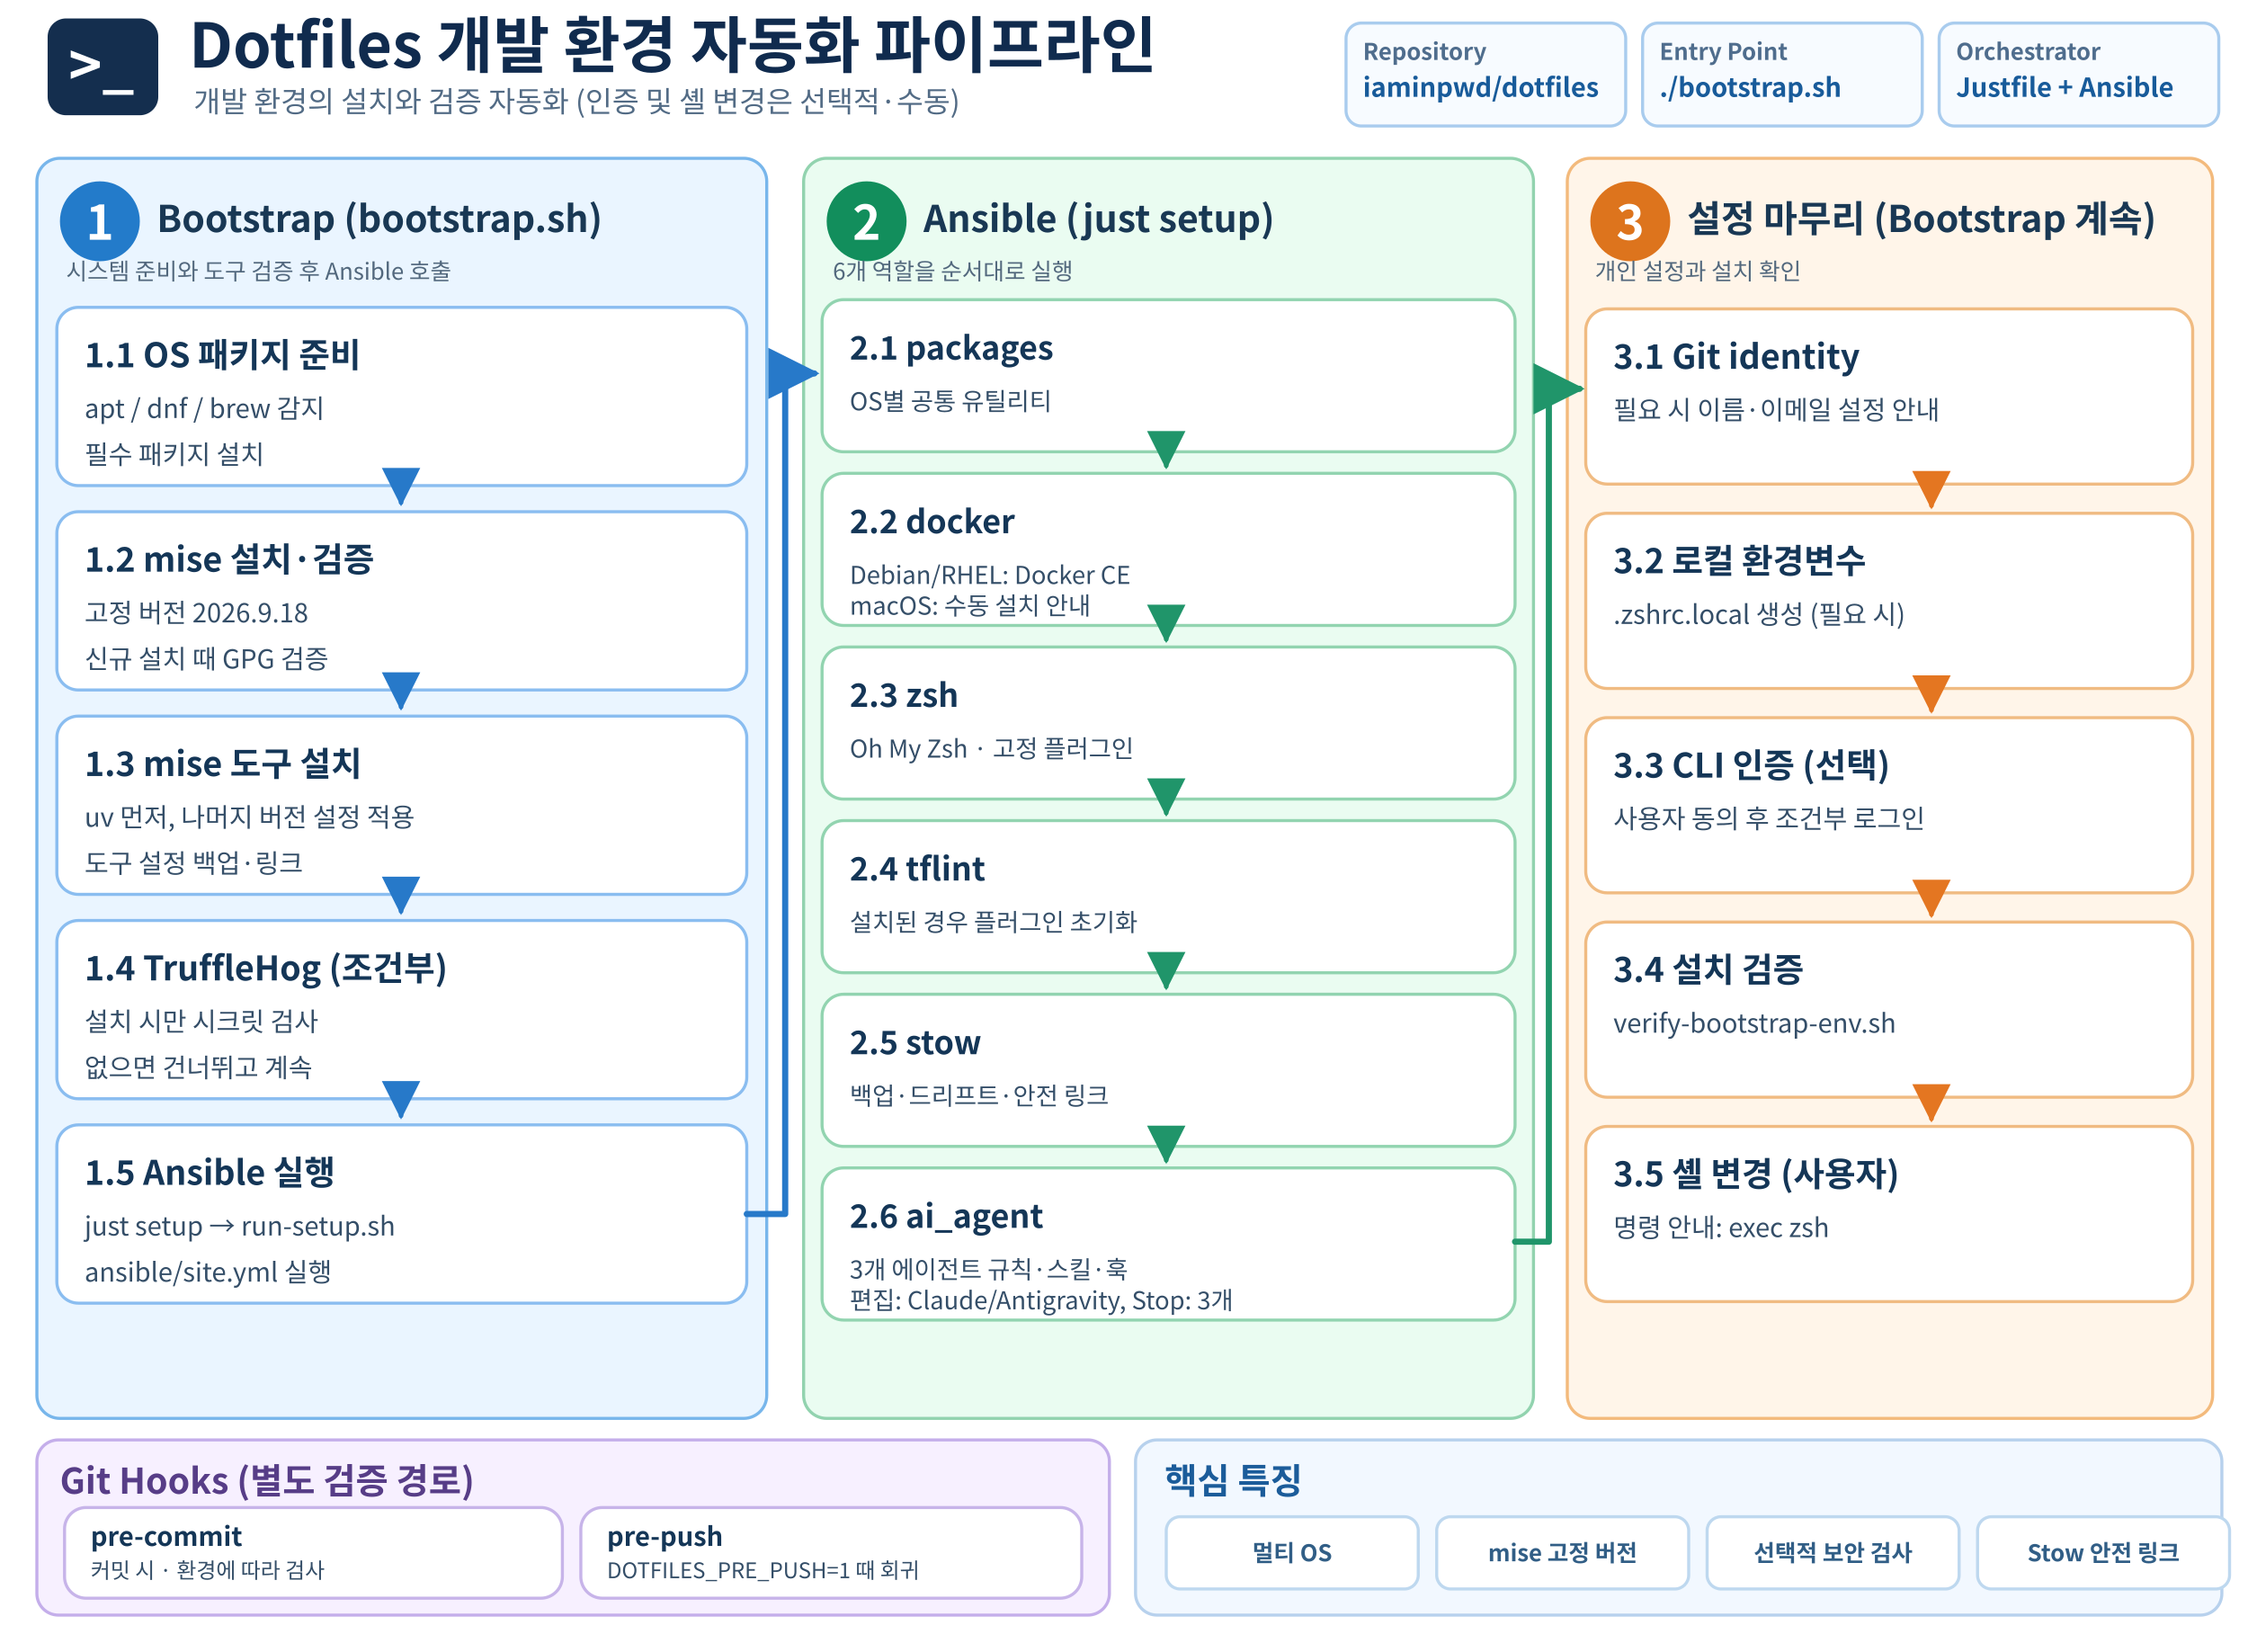
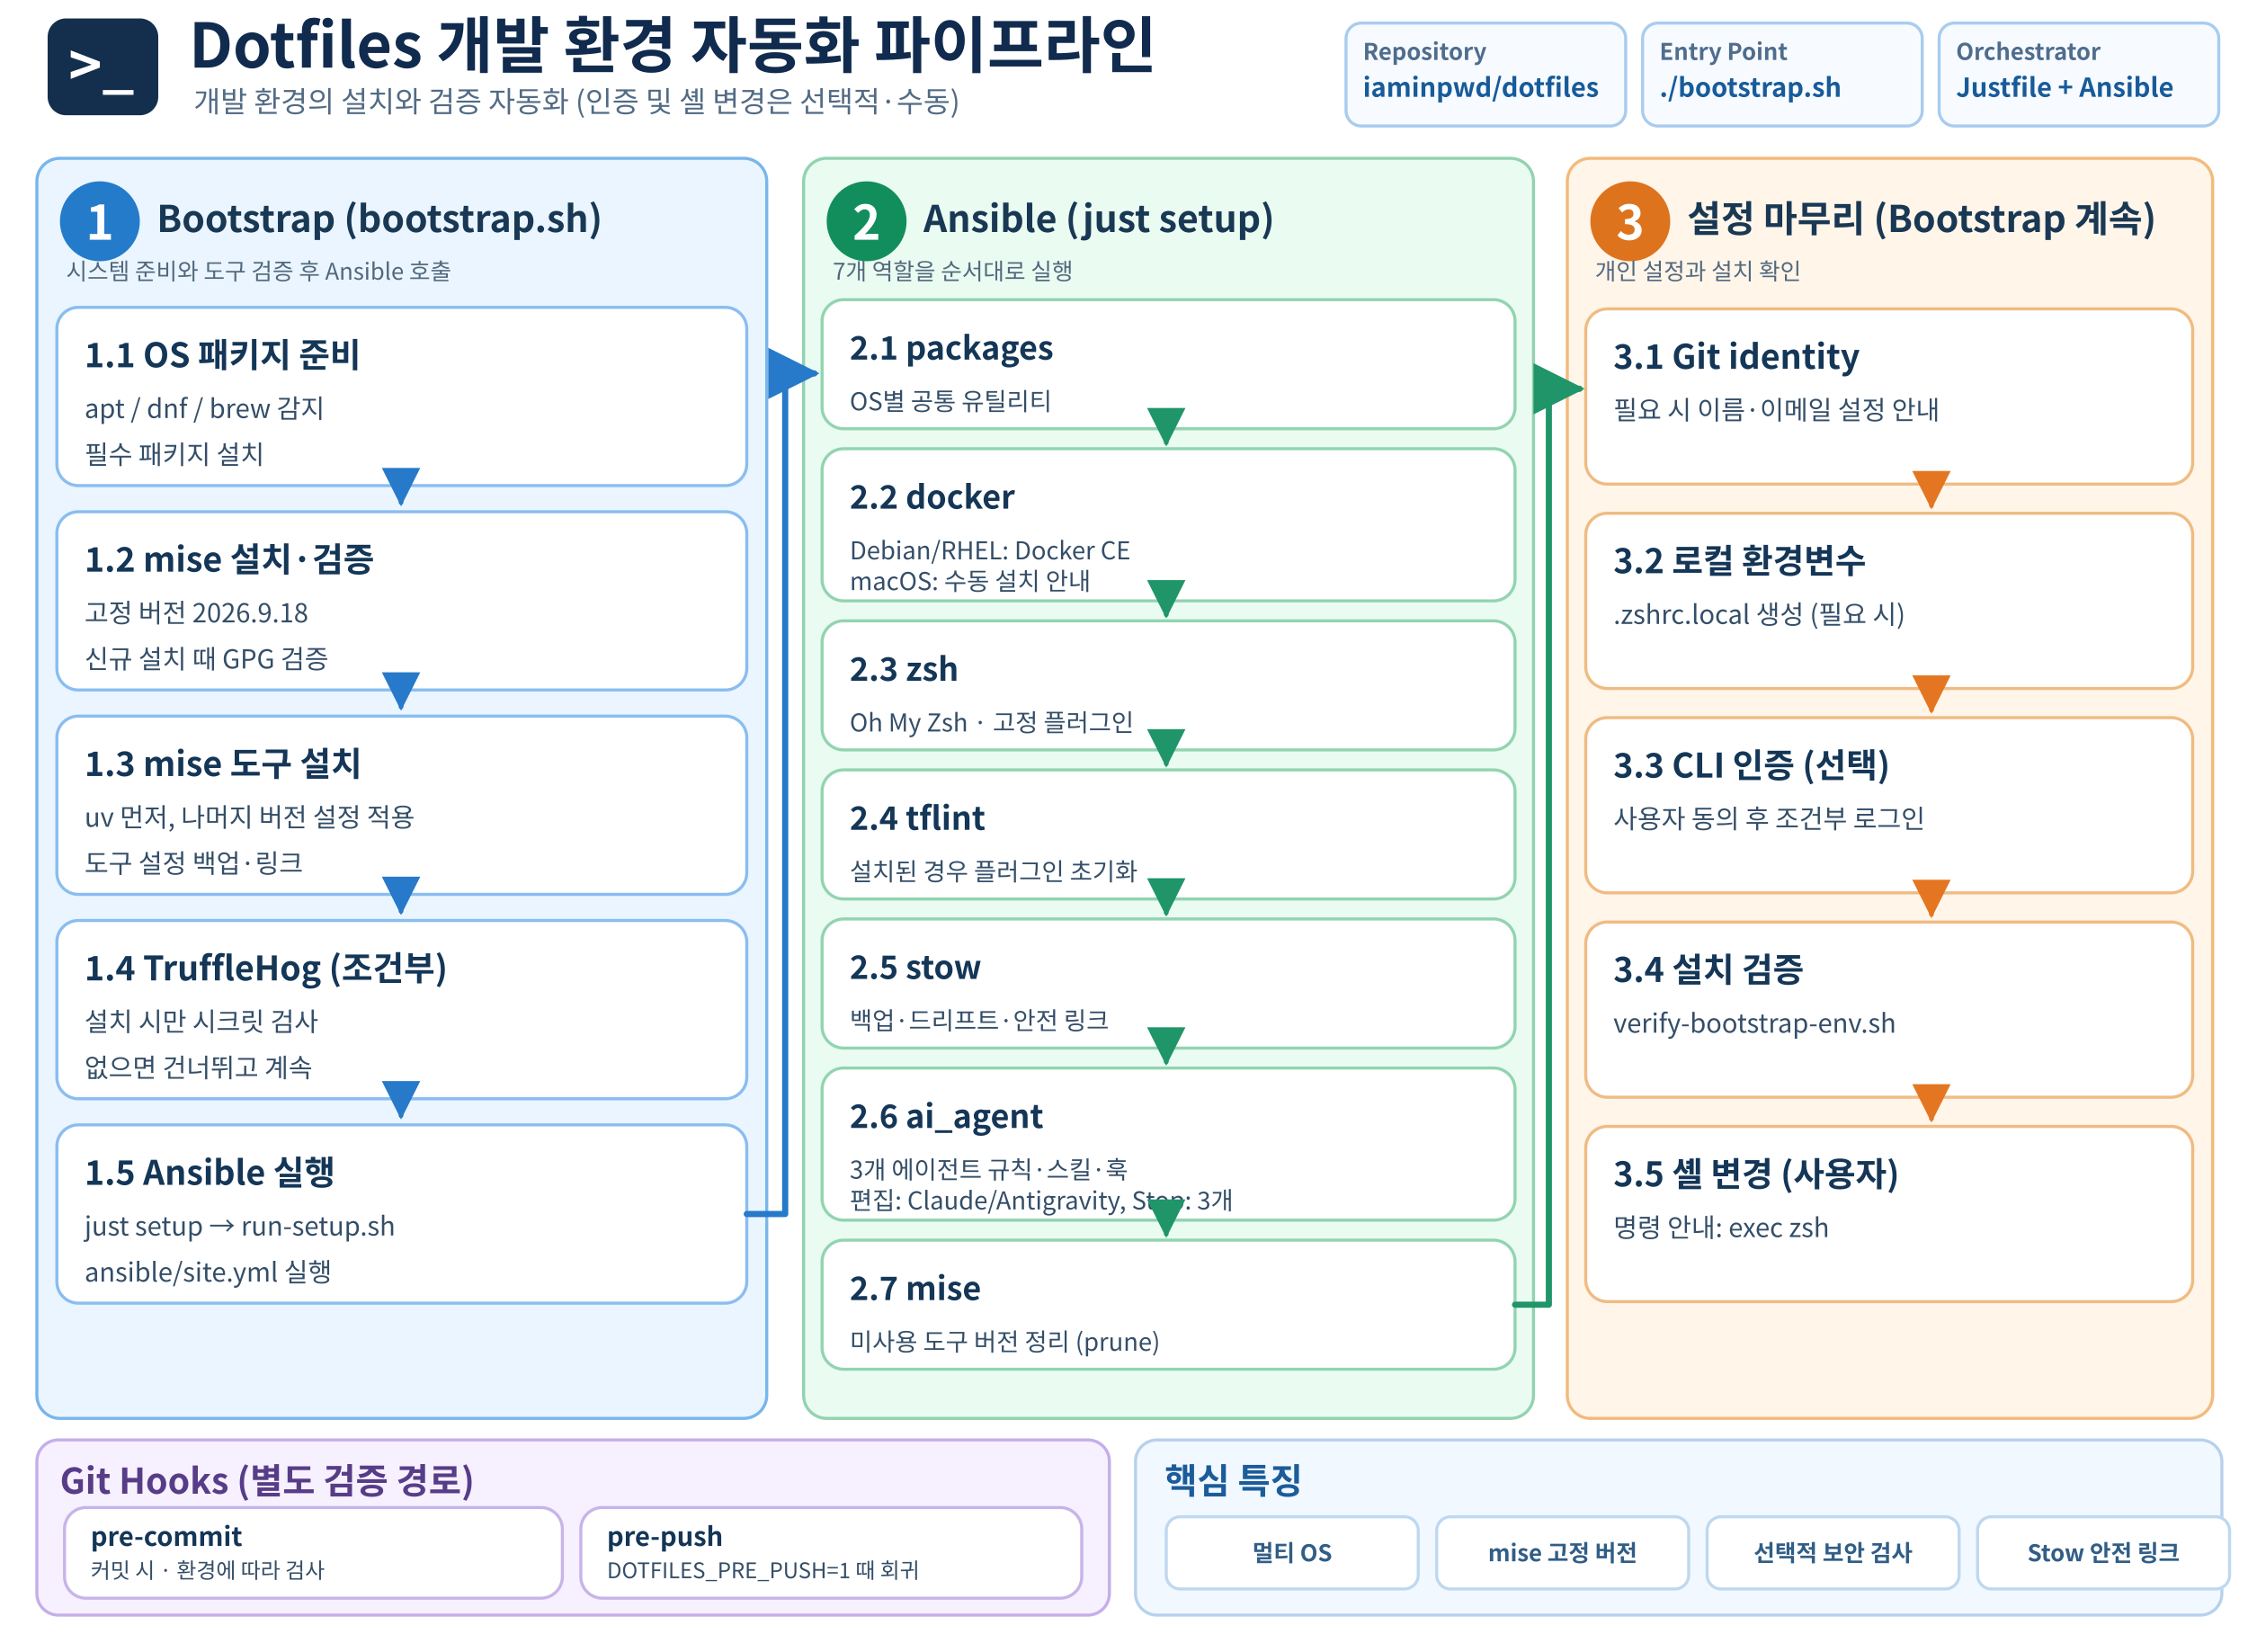
<svg xmlns="http://www.w3.org/2000/svg" width="1463" height="1075" viewBox="0 0 1463 1075" role="img" aria-labelledby="t d">
  <defs>
    <marker id="blue" markerWidth="10" markerHeight="10" viewBox="0 0 12 12" refX="10" refY="6" orient="auto">
      <path d="M1 1L11 6L1 11Z" fill="#2779C9" />
    </marker>
    <marker id="green" markerWidth="10" markerHeight="10" viewBox="0 0 12 12" refX="10" refY="6" orient="auto">
      <path d="M1 1L11 6L1 11Z" fill="#20956A" />
    </marker>
    <marker id="purple" markerWidth="10" markerHeight="10" viewBox="0 0 12 12" refX="10" refY="6" orient="auto">
      <path d="M1 1L11 6L1 11Z" fill="#8160BC" />
    </marker>
    <marker id="red" markerWidth="10" markerHeight="10" viewBox="0 0 12 12" refX="10" refY="6" orient="auto">
      <path d="M1 1L11 6L1 11Z" fill="#CF667B" />
    </marker>
    <marker id="orange" markerWidth="10" markerHeight="10" viewBox="0 0 12 12" refX="10" refY="6" orient="auto">
      <path d="M1 1L11 6L1 11Z" fill="#E47621" />
    </marker>
  </defs>
  <rect x="0" y="0" width="1463" height="1075" rx="0" fill="#FFFFFF" stroke="none" stroke-width="2" />
  <rect x="31" y="12" width="72" height="63" rx="12" fill="#142E4E" stroke="none" stroke-width="0" />
  <text x="66" y="56" font-family="Malgun Gothic,Noto Sans CJK KR,sans-serif" font-size="37" font-weight="700" fill="#FFFFFF" text-anchor="middle">&gt;_</text>
  <text x="123" y="44" font-family="Malgun Gothic,Noto Sans CJK KR,sans-serif" font-size="40" font-weight="700" fill="#102B4E" text-anchor="start">Dotfiles 개발 환경 자동화 파이프라인</text>
  <text x="126" y="73" font-family="Malgun Gothic,Noto Sans CJK KR,sans-serif" font-size="19" font-weight="400" fill="#526B85" text-anchor="start">개발 환경의 설치와 검증 자동화 (인증 및 셸 변경은 선택적·수동)</text>
  <rect x="876" y="15" width="182" height="67" rx="10" fill="#F7FBFF" stroke="#A9CCEE" stroke-width="2" />
  <text x="887" y="39" font-family="Malgun Gothic,Noto Sans CJK KR,sans-serif" font-size="15" font-weight="700" fill="#4F6D8D" text-anchor="start">Repository</text>
  <text x="887" y="63" font-family="Malgun Gothic,Noto Sans CJK KR,sans-serif" font-size="17" font-weight="700" fill="#185B9A" text-anchor="start">iaminpwd/dotfiles</text>
  <rect x="1069" y="15" width="182" height="67" rx="10" fill="#F7FBFF" stroke="#A9CCEE" stroke-width="2" />
  <text x="1080" y="39" font-family="Malgun Gothic,Noto Sans CJK KR,sans-serif" font-size="15" font-weight="700" fill="#4F6D8D" text-anchor="start">Entry Point</text>
  <text x="1080" y="63" font-family="Malgun Gothic,Noto Sans CJK KR,sans-serif" font-size="17" font-weight="700" fill="#185B9A" text-anchor="start">./bootstrap.sh</text>
  <rect x="1262" y="15" width="182" height="67" rx="10" fill="#F7FBFF" stroke="#A9CCEE" stroke-width="2" />
  <text x="1273" y="39" font-family="Malgun Gothic,Noto Sans CJK KR,sans-serif" font-size="15" font-weight="700" fill="#4F6D8D" text-anchor="start">Orchestrator</text>
  <text x="1273" y="63" font-family="Malgun Gothic,Noto Sans CJK KR,sans-serif" font-size="17" font-weight="700" fill="#185B9A" text-anchor="start">Justfile + Ansible</text>
  <rect x="24" y="103" width="475" height="820" rx="15" fill="#EAF5FF" stroke="#78B6EB" stroke-width="2" />
  <rect x="39" y="118" width="52" height="52" rx="26" fill="#237BCA" stroke="none" stroke-width="0" />
  <text x="65" y="156" font-family="Malgun Gothic,Noto Sans CJK KR,sans-serif" font-size="31" font-weight="700" fill="#FFFFFF" text-anchor="middle">1</text>
  <text x="102" y="151" font-family="Malgun Gothic,Noto Sans CJK KR,sans-serif" font-size="24" font-weight="700" fill="#193854" text-anchor="start">Bootstrap (bootstrap.sh)</text>
  <rect x="523" y="103" width="475" height="820" rx="15" fill="#EAFCF1" stroke="#92D3AF" stroke-width="2" />
  <rect x="538" y="118" width="52" height="52" rx="26" fill="#128E5C" stroke="none" stroke-width="0" />
  <text x="564" y="156" font-family="Malgun Gothic,Noto Sans CJK KR,sans-serif" font-size="31" font-weight="700" fill="#FFFFFF" text-anchor="middle">2</text>
  <text x="601" y="151" font-family="Malgun Gothic,Noto Sans CJK KR,sans-serif" font-size="24" font-weight="700" fill="#193854" text-anchor="start">Ansible (just setup)</text>
  <rect x="1020" y="103" width="420" height="820" rx="15" fill="#FFF5E9" stroke="#F3BA7C" stroke-width="2" />
  <rect x="1035" y="118" width="52" height="52" rx="26" fill="#DD741D" stroke="none" stroke-width="0" />
  <text x="1061" y="156" font-family="Malgun Gothic,Noto Sans CJK KR,sans-serif" font-size="31" font-weight="700" fill="#FFFFFF" text-anchor="middle">3</text>
  <text x="1098" y="151" font-family="Malgun Gothic,Noto Sans CJK KR,sans-serif" font-size="24" font-weight="700" fill="#193854" text-anchor="start">설정 마무리 (Bootstrap 계속)</text>
  <text x="43" y="182" font-family="Malgun Gothic,Noto Sans CJK KR,sans-serif" font-size="15" font-weight="400" fill="#52687D" text-anchor="start">시스템 준비와 도구 검증 후 Ansible 호출</text>
-   <text x="542" y="182" font-family="Malgun Gothic,Noto Sans CJK KR,sans-serif" font-size="15" font-weight="400" fill="#52687D" text-anchor="start">6개 역할을 순서대로 실행</text>
+   <text x="542" y="182" font-family="Malgun Gothic,Noto Sans CJK KR,sans-serif" font-size="15" font-weight="400" fill="#52687D" text-anchor="start">7개 역할을 순서대로 실행</text>
  <text x="1038" y="182" font-family="Malgun Gothic,Noto Sans CJK KR,sans-serif" font-size="15" font-weight="400" fill="#52687D" text-anchor="start">개인 설정과 설치 확인</text>
  <rect x="37" y="200" width="449" height="116" rx="14" fill="#FFFFFF" stroke="#8ABDF0" stroke-width="2" />
  <text x="55" y="239" font-family="Malgun Gothic,Noto Sans CJK KR,sans-serif" font-size="22" font-weight="700" fill="#143657" text-anchor="start">1.1 OS 패키지 준비</text>
  <text x="55" y="272" font-family="Malgun Gothic,Noto Sans CJK KR,sans-serif" font-size="17" font-weight="400" fill="#344E68" text-anchor="start">apt / dnf / brew 감지</text>
  <text x="55" y="302" font-family="Malgun Gothic,Noto Sans CJK KR,sans-serif" font-size="17" font-weight="400" fill="#344E68" text-anchor="start">필수 패키지 설치</text>
  <path d="M261 317V327" fill="none" stroke="#2779C9" stroke-width="3" stroke-linecap="round" stroke-linejoin="round" marker-end="url(#blue)" />
  <rect x="37" y="333" width="449" height="116" rx="14" fill="#FFFFFF" stroke="#8ABDF0" stroke-width="2" />
  <text x="55" y="372" font-family="Malgun Gothic,Noto Sans CJK KR,sans-serif" font-size="22" font-weight="700" fill="#143657" text-anchor="start">1.2 mise 설치·검증</text>
  <text x="55" y="405" font-family="Malgun Gothic,Noto Sans CJK KR,sans-serif" font-size="17" font-weight="400" fill="#344E68" text-anchor="start">고정 버전 2026.9.18</text>
  <text x="55" y="435" font-family="Malgun Gothic,Noto Sans CJK KR,sans-serif" font-size="17" font-weight="400" fill="#344E68" text-anchor="start">신규 설치 때 GPG 검증</text>
  <path d="M261 450V460" fill="none" stroke="#2779C9" stroke-width="3" stroke-linecap="round" stroke-linejoin="round" marker-end="url(#blue)" />
  <rect x="37" y="466" width="449" height="116" rx="14" fill="#FFFFFF" stroke="#8ABDF0" stroke-width="2" />
  <text x="55" y="505" font-family="Malgun Gothic,Noto Sans CJK KR,sans-serif" font-size="22" font-weight="700" fill="#143657" text-anchor="start">1.3 mise 도구 설치</text>
  <text x="55" y="538" font-family="Malgun Gothic,Noto Sans CJK KR,sans-serif" font-size="17" font-weight="400" fill="#344E68" text-anchor="start">uv 먼저, 나머지 버전 설정 적용</text>
  <text x="55" y="568" font-family="Malgun Gothic,Noto Sans CJK KR,sans-serif" font-size="17" font-weight="400" fill="#344E68" text-anchor="start">도구 설정 백업·링크</text>
  <path d="M261 583V593" fill="none" stroke="#2779C9" stroke-width="3" stroke-linecap="round" stroke-linejoin="round" marker-end="url(#blue)" />
  <rect x="37" y="599" width="449" height="116" rx="14" fill="#FFFFFF" stroke="#8ABDF0" stroke-width="2" />
  <text x="55" y="638" font-family="Malgun Gothic,Noto Sans CJK KR,sans-serif" font-size="22" font-weight="700" fill="#143657" text-anchor="start">1.4 TruffleHog (조건부)</text>
  <text x="55" y="671" font-family="Malgun Gothic,Noto Sans CJK KR,sans-serif" font-size="17" font-weight="400" fill="#344E68" text-anchor="start">설치 시만 시크릿 검사</text>
  <text x="55" y="701" font-family="Malgun Gothic,Noto Sans CJK KR,sans-serif" font-size="17" font-weight="400" fill="#344E68" text-anchor="start">없으면 건너뛰고 계속</text>
  <path d="M261 716V726" fill="none" stroke="#2779C9" stroke-width="3" stroke-linecap="round" stroke-linejoin="round" marker-end="url(#blue)" />
  <rect x="37" y="732" width="449" height="116" rx="14" fill="#FFFFFF" stroke="#8ABDF0" stroke-width="2" />
  <text x="55" y="771" font-family="Malgun Gothic,Noto Sans CJK KR,sans-serif" font-size="22" font-weight="700" fill="#143657" text-anchor="start">1.5 Ansible 실행</text>
  <text x="55" y="804" font-family="Malgun Gothic,Noto Sans CJK KR,sans-serif" font-size="17" font-weight="400" fill="#344E68" text-anchor="start">just setup → run-setup.sh</text>
  <text x="55" y="834" font-family="Malgun Gothic,Noto Sans CJK KR,sans-serif" font-size="17" font-weight="400" fill="#344E68" text-anchor="start">ansible/site.yml 실행</text>
-   <rect x="535" y="195" width="451" height="99" rx="14" fill="#FFFFFF" stroke="#92D4B0" stroke-width="2" />
+   <rect x="535" y="195" width="451" height="84" rx="14" fill="#FFFFFF" stroke="#92D4B0" stroke-width="2" />
  <text x="553" y="234" font-family="Malgun Gothic,Noto Sans CJK KR,sans-serif" font-size="21" font-weight="700" fill="#143657" text-anchor="start">2.1 packages</text>
  <text x="553" y="267" font-family="Malgun Gothic,Noto Sans CJK KR,sans-serif" font-size="16" font-weight="400" fill="#344E68" text-anchor="start">OS별 공통 유틸리티</text>
-   <path d="M759 295V303" fill="none" stroke="#20956A" stroke-width="3" stroke-linecap="round" stroke-linejoin="round" marker-end="url(#green)" />
-   <rect x="535" y="308" width="451" height="99" rx="14" fill="#FFFFFF" stroke="#92D4B0" stroke-width="2" />
-   <text x="553" y="347" font-family="Malgun Gothic,Noto Sans CJK KR,sans-serif" font-size="21" font-weight="700" fill="#143657" text-anchor="start">2.2 docker</text>
-   <text x="553" y="380" font-family="Malgun Gothic,Noto Sans CJK KR,sans-serif" font-size="16" font-weight="400" fill="#344E68" text-anchor="start">Debian/RHEL: Docker CE</text>
-   <text x="553" y="400" font-family="Malgun Gothic,Noto Sans CJK KR,sans-serif" font-size="16" font-weight="400" fill="#344E68" text-anchor="start">macOS: 수동 설치 안내</text>
-   <path d="M759 408V416" fill="none" stroke="#20956A" stroke-width="3" stroke-linecap="round" stroke-linejoin="round" marker-end="url(#green)" />
-   <rect x="535" y="421" width="451" height="99" rx="14" fill="#FFFFFF" stroke="#92D4B0" stroke-width="2" />
-   <text x="553" y="460" font-family="Malgun Gothic,Noto Sans CJK KR,sans-serif" font-size="21" font-weight="700" fill="#143657" text-anchor="start">2.3 zsh</text>
-   <text x="553" y="493" font-family="Malgun Gothic,Noto Sans CJK KR,sans-serif" font-size="16" font-weight="400" fill="#344E68" text-anchor="start">Oh My Zsh · 고정 플러그인</text>
-   <path d="M759 521V529" fill="none" stroke="#20956A" stroke-width="3" stroke-linecap="round" stroke-linejoin="round" marker-end="url(#green)" />
-   <rect x="535" y="534" width="451" height="99" rx="14" fill="#FFFFFF" stroke="#92D4B0" stroke-width="2" />
-   <text x="553" y="573" font-family="Malgun Gothic,Noto Sans CJK KR,sans-serif" font-size="21" font-weight="700" fill="#143657" text-anchor="start">2.4 tflint</text>
-   <text x="553" y="606" font-family="Malgun Gothic,Noto Sans CJK KR,sans-serif" font-size="16" font-weight="400" fill="#344E68" text-anchor="start">설치된 경우 플러그인 초기화</text>
-   <path d="M759 634V642" fill="none" stroke="#20956A" stroke-width="3" stroke-linecap="round" stroke-linejoin="round" marker-end="url(#green)" />
-   <rect x="535" y="647" width="451" height="99" rx="14" fill="#FFFFFF" stroke="#92D4B0" stroke-width="2" />
-   <text x="553" y="686" font-family="Malgun Gothic,Noto Sans CJK KR,sans-serif" font-size="21" font-weight="700" fill="#143657" text-anchor="start">2.5 stow</text>
-   <text x="553" y="719" font-family="Malgun Gothic,Noto Sans CJK KR,sans-serif" font-size="16" font-weight="400" fill="#344E68" text-anchor="start">백업·드리프트·안전 링크</text>
-   <path d="M759 747V755" fill="none" stroke="#20956A" stroke-width="3" stroke-linecap="round" stroke-linejoin="round" marker-end="url(#green)" />
-   <rect x="535" y="760" width="451" height="99" rx="14" fill="#FFFFFF" stroke="#92D4B0" stroke-width="2" />
-   <text x="553" y="799" font-family="Malgun Gothic,Noto Sans CJK KR,sans-serif" font-size="21" font-weight="700" fill="#143657" text-anchor="start">2.6 ai_agent</text>
-   <text x="553" y="832" font-family="Malgun Gothic,Noto Sans CJK KR,sans-serif" font-size="16" font-weight="400" fill="#344E68" text-anchor="start">3개 에이전트 규칙·스킬·훅</text>
-   <text x="553" y="852" font-family="Malgun Gothic,Noto Sans CJK KR,sans-serif" font-size="16" font-weight="400" fill="#344E68" text-anchor="start">편집: Claude/Antigravity, Stop: 3개</text>
+   <path d="M759 280V288" fill="none" stroke="#20956A" stroke-width="3" stroke-linecap="round" stroke-linejoin="round" marker-end="url(#green)" />
+   <rect x="535" y="292" width="451" height="99" rx="14" fill="#FFFFFF" stroke="#92D4B0" stroke-width="2" />
+   <text x="553" y="331" font-family="Malgun Gothic,Noto Sans CJK KR,sans-serif" font-size="21" font-weight="700" fill="#143657" text-anchor="start">2.2 docker</text>
+   <text x="553" y="364" font-family="Malgun Gothic,Noto Sans CJK KR,sans-serif" font-size="16" font-weight="400" fill="#344E68" text-anchor="start">Debian/RHEL: Docker CE</text>
+   <text x="553" y="384" font-family="Malgun Gothic,Noto Sans CJK KR,sans-serif" font-size="16" font-weight="400" fill="#344E68" text-anchor="start">macOS: 수동 설치 안내</text>
+   <path d="M759 392V400" fill="none" stroke="#20956A" stroke-width="3" stroke-linecap="round" stroke-linejoin="round" marker-end="url(#green)" />
+   <rect x="535" y="404" width="451" height="84" rx="14" fill="#FFFFFF" stroke="#92D4B0" stroke-width="2" />
+   <text x="553" y="443" font-family="Malgun Gothic,Noto Sans CJK KR,sans-serif" font-size="21" font-weight="700" fill="#143657" text-anchor="start">2.3 zsh</text>
+   <text x="553" y="476" font-family="Malgun Gothic,Noto Sans CJK KR,sans-serif" font-size="16" font-weight="400" fill="#344E68" text-anchor="start">Oh My Zsh · 고정 플러그인</text>
+   <path d="M759 489V497" fill="none" stroke="#20956A" stroke-width="3" stroke-linecap="round" stroke-linejoin="round" marker-end="url(#green)" />
+   <rect x="535" y="501" width="451" height="84" rx="14" fill="#FFFFFF" stroke="#92D4B0" stroke-width="2" />
+   <text x="553" y="540" font-family="Malgun Gothic,Noto Sans CJK KR,sans-serif" font-size="21" font-weight="700" fill="#143657" text-anchor="start">2.4 tflint</text>
+   <text x="553" y="573" font-family="Malgun Gothic,Noto Sans CJK KR,sans-serif" font-size="16" font-weight="400" fill="#344E68" text-anchor="start">설치된 경우 플러그인 초기화</text>
+   <path d="M759 586V594" fill="none" stroke="#20956A" stroke-width="3" stroke-linecap="round" stroke-linejoin="round" marker-end="url(#green)" />
+   <rect x="535" y="598" width="451" height="84" rx="14" fill="#FFFFFF" stroke="#92D4B0" stroke-width="2" />
+   <text x="553" y="637" font-family="Malgun Gothic,Noto Sans CJK KR,sans-serif" font-size="21" font-weight="700" fill="#143657" text-anchor="start">2.5 stow</text>
+   <text x="553" y="670" font-family="Malgun Gothic,Noto Sans CJK KR,sans-serif" font-size="16" font-weight="400" fill="#344E68" text-anchor="start">백업·드리프트·안전 링크</text>
+   <path d="M759 683V691" fill="none" stroke="#20956A" stroke-width="3" stroke-linecap="round" stroke-linejoin="round" marker-end="url(#green)" />
+   <rect x="535" y="695" width="451" height="99" rx="14" fill="#FFFFFF" stroke="#92D4B0" stroke-width="2" />
+   <text x="553" y="734" font-family="Malgun Gothic,Noto Sans CJK KR,sans-serif" font-size="21" font-weight="700" fill="#143657" text-anchor="start">2.6 ai_agent</text>
+   <text x="553" y="767" font-family="Malgun Gothic,Noto Sans CJK KR,sans-serif" font-size="16" font-weight="400" fill="#344E68" text-anchor="start">3개 에이전트 규칙·스킬·훅</text>
+   <text x="553" y="787" font-family="Malgun Gothic,Noto Sans CJK KR,sans-serif" font-size="16" font-weight="400" fill="#344E68" text-anchor="start">편집: Claude/Antigravity, Stop: 3개</text>
+   <path d="M759 795V803" fill="none" stroke="#20956A" stroke-width="3" stroke-linecap="round" stroke-linejoin="round" marker-end="url(#green)" />
+   <rect x="535" y="807" width="451" height="84" rx="14" fill="#FFFFFF" stroke="#92D4B0" stroke-width="2" />
+   <text x="553" y="846" font-family="Malgun Gothic,Noto Sans CJK KR,sans-serif" font-size="21" font-weight="700" fill="#143657" text-anchor="start">2.7 mise</text>
+   <text x="553" y="879" font-family="Malgun Gothic,Noto Sans CJK KR,sans-serif" font-size="16" font-weight="400" fill="#344E68" text-anchor="start">미사용 도구 버전 정리 (prune)</text>
  <rect x="1032" y="201" width="395" height="114" rx="14" fill="#FFFFFF" stroke="#F0BB82" stroke-width="2" />
  <text x="1050" y="240" font-family="Malgun Gothic,Noto Sans CJK KR,sans-serif" font-size="22" font-weight="700" fill="#143657" text-anchor="start">3.1 Git identity</text>
  <text x="1050" y="273" font-family="Malgun Gothic,Noto Sans CJK KR,sans-serif" font-size="17" font-weight="400" fill="#344E68" text-anchor="start">필요 시 이름·이메일 설정 안내</text>
  <path d="M1257 316V329" fill="none" stroke="#E47621" stroke-width="3" stroke-linecap="round" stroke-linejoin="round" marker-end="url(#orange)" />
  <rect x="1032" y="334" width="395" height="114" rx="14" fill="#FFFFFF" stroke="#F0BB82" stroke-width="2" />
  <text x="1050" y="373" font-family="Malgun Gothic,Noto Sans CJK KR,sans-serif" font-size="22" font-weight="700" fill="#143657" text-anchor="start">3.2 로컬 환경변수</text>
  <text x="1050" y="406" font-family="Malgun Gothic,Noto Sans CJK KR,sans-serif" font-size="17" font-weight="400" fill="#344E68" text-anchor="start">.zshrc.local 생성 (필요 시)</text>
  <path d="M1257 449V462" fill="none" stroke="#E47621" stroke-width="3" stroke-linecap="round" stroke-linejoin="round" marker-end="url(#orange)" />
  <rect x="1032" y="467" width="395" height="114" rx="14" fill="#FFFFFF" stroke="#F0BB82" stroke-width="2" />
  <text x="1050" y="506" font-family="Malgun Gothic,Noto Sans CJK KR,sans-serif" font-size="22" font-weight="700" fill="#143657" text-anchor="start">3.3 CLI 인증 (선택)</text>
  <text x="1050" y="539" font-family="Malgun Gothic,Noto Sans CJK KR,sans-serif" font-size="17" font-weight="400" fill="#344E68" text-anchor="start">사용자 동의 후 조건부 로그인</text>
  <path d="M1257 582V595" fill="none" stroke="#E47621" stroke-width="3" stroke-linecap="round" stroke-linejoin="round" marker-end="url(#orange)" />
  <rect x="1032" y="600" width="395" height="114" rx="14" fill="#FFFFFF" stroke="#F0BB82" stroke-width="2" />
  <text x="1050" y="639" font-family="Malgun Gothic,Noto Sans CJK KR,sans-serif" font-size="22" font-weight="700" fill="#143657" text-anchor="start">3.4 설치 검증</text>
  <text x="1050" y="672" font-family="Malgun Gothic,Noto Sans CJK KR,sans-serif" font-size="17" font-weight="400" fill="#344E68" text-anchor="start">verify-bootstrap-env.sh</text>
  <path d="M1257 715V728" fill="none" stroke="#E47621" stroke-width="3" stroke-linecap="round" stroke-linejoin="round" marker-end="url(#orange)" />
  <rect x="1032" y="733" width="395" height="114" rx="14" fill="#FFFFFF" stroke="#F0BB82" stroke-width="2" />
  <text x="1050" y="772" font-family="Malgun Gothic,Noto Sans CJK KR,sans-serif" font-size="22" font-weight="700" fill="#143657" text-anchor="start">3.5 셸 변경 (사용자)</text>
  <text x="1050" y="805" font-family="Malgun Gothic,Noto Sans CJK KR,sans-serif" font-size="17" font-weight="400" fill="#344E68" text-anchor="start">명령 안내: exec zsh</text>
  <path d="M486 790H511V243H530" fill="none" stroke="#2779C9" stroke-width="4" stroke-linecap="round" stroke-linejoin="round" marker-end="url(#blue)" />
-   <path d="M986 808H1008V253H1028" fill="none" stroke="#20956A" stroke-width="4" stroke-linecap="round" stroke-linejoin="round" marker-end="url(#green)" />
+   <path d="M986 849H1008V253H1028" fill="none" stroke="#20956A" stroke-width="4" stroke-linecap="round" stroke-linejoin="round" marker-end="url(#green)" />
  <rect x="24" y="937" width="698" height="114" rx="14" fill="#F7F0FF" stroke="#C4AEEA" stroke-width="2" />
  <text x="39" y="972" font-family="Malgun Gothic,Noto Sans CJK KR,sans-serif" font-size="23" font-weight="700" fill="#573D87" text-anchor="start">Git Hooks (별도 검증 경로)</text>
  <rect x="42" y="981" width="324" height="59" rx="14" fill="#FFFFFF" stroke="#C7B4E9" stroke-width="2" />
  <rect x="378" y="981" width="326" height="59" rx="14" fill="#FFFFFF" stroke="#C7B4E9" stroke-width="2" />
  <text x="59" y="1006" font-family="Malgun Gothic,Noto Sans CJK KR,sans-serif" font-size="17" font-weight="700" fill="#143657" text-anchor="start">pre-commit</text>
  <text x="59" y="1027" font-family="Malgun Gothic,Noto Sans CJK KR,sans-serif" font-size="14" font-weight="400" fill="#344E68" text-anchor="start">커밋 시 · 환경에 따라 검사</text>
  <text x="395" y="1006" font-family="Malgun Gothic,Noto Sans CJK KR,sans-serif" font-size="17" font-weight="700" fill="#143657" text-anchor="start">pre-push</text>
  <text x="395" y="1027" font-family="Malgun Gothic,Noto Sans CJK KR,sans-serif" font-size="14" font-weight="400" fill="#344E68" text-anchor="start">DOTFILES_PRE_PUSH=1 때 회귀</text>
  <rect x="739" y="937" width="707" height="114" rx="14" fill="#F2F8FF" stroke="#B7D1ED" stroke-width="2" />
  <text x="758" y="972" font-family="Malgun Gothic,Noto Sans CJK KR,sans-serif" font-size="23" font-weight="700" fill="#1B5C9A" text-anchor="start">핵심 특징</text>
  <rect x="759" y="987" width="164" height="47" rx="9" fill="#FFFFFF" stroke="#BED8EF" stroke-width="2" />
  <text x="841" y="1016" font-family="Malgun Gothic,Noto Sans CJK KR,sans-serif" font-size="15" font-weight="700" fill="#315E86" text-anchor="middle">멀티 OS</text>
  <rect x="935" y="987" width="164" height="47" rx="9" fill="#FFFFFF" stroke="#BED8EF" stroke-width="2" />
  <text x="1017" y="1016" font-family="Malgun Gothic,Noto Sans CJK KR,sans-serif" font-size="15" font-weight="700" fill="#315E86" text-anchor="middle">mise 고정 버전</text>
  <rect x="1111" y="987" width="164" height="47" rx="9" fill="#FFFFFF" stroke="#BED8EF" stroke-width="2" />
  <text x="1193" y="1016" font-family="Malgun Gothic,Noto Sans CJK KR,sans-serif" font-size="15" font-weight="700" fill="#315E86" text-anchor="middle">선택적 보안 검사</text>
  <rect x="1287" y="987" width="164" height="47" rx="9" fill="#FFFFFF" stroke="#BED8EF" stroke-width="2" />
  <text x="1369" y="1016" font-family="Malgun Gothic,Noto Sans CJK KR,sans-serif" font-size="15" font-weight="700" fill="#315E86" text-anchor="middle">Stow 안전 링크</text>
</svg>
